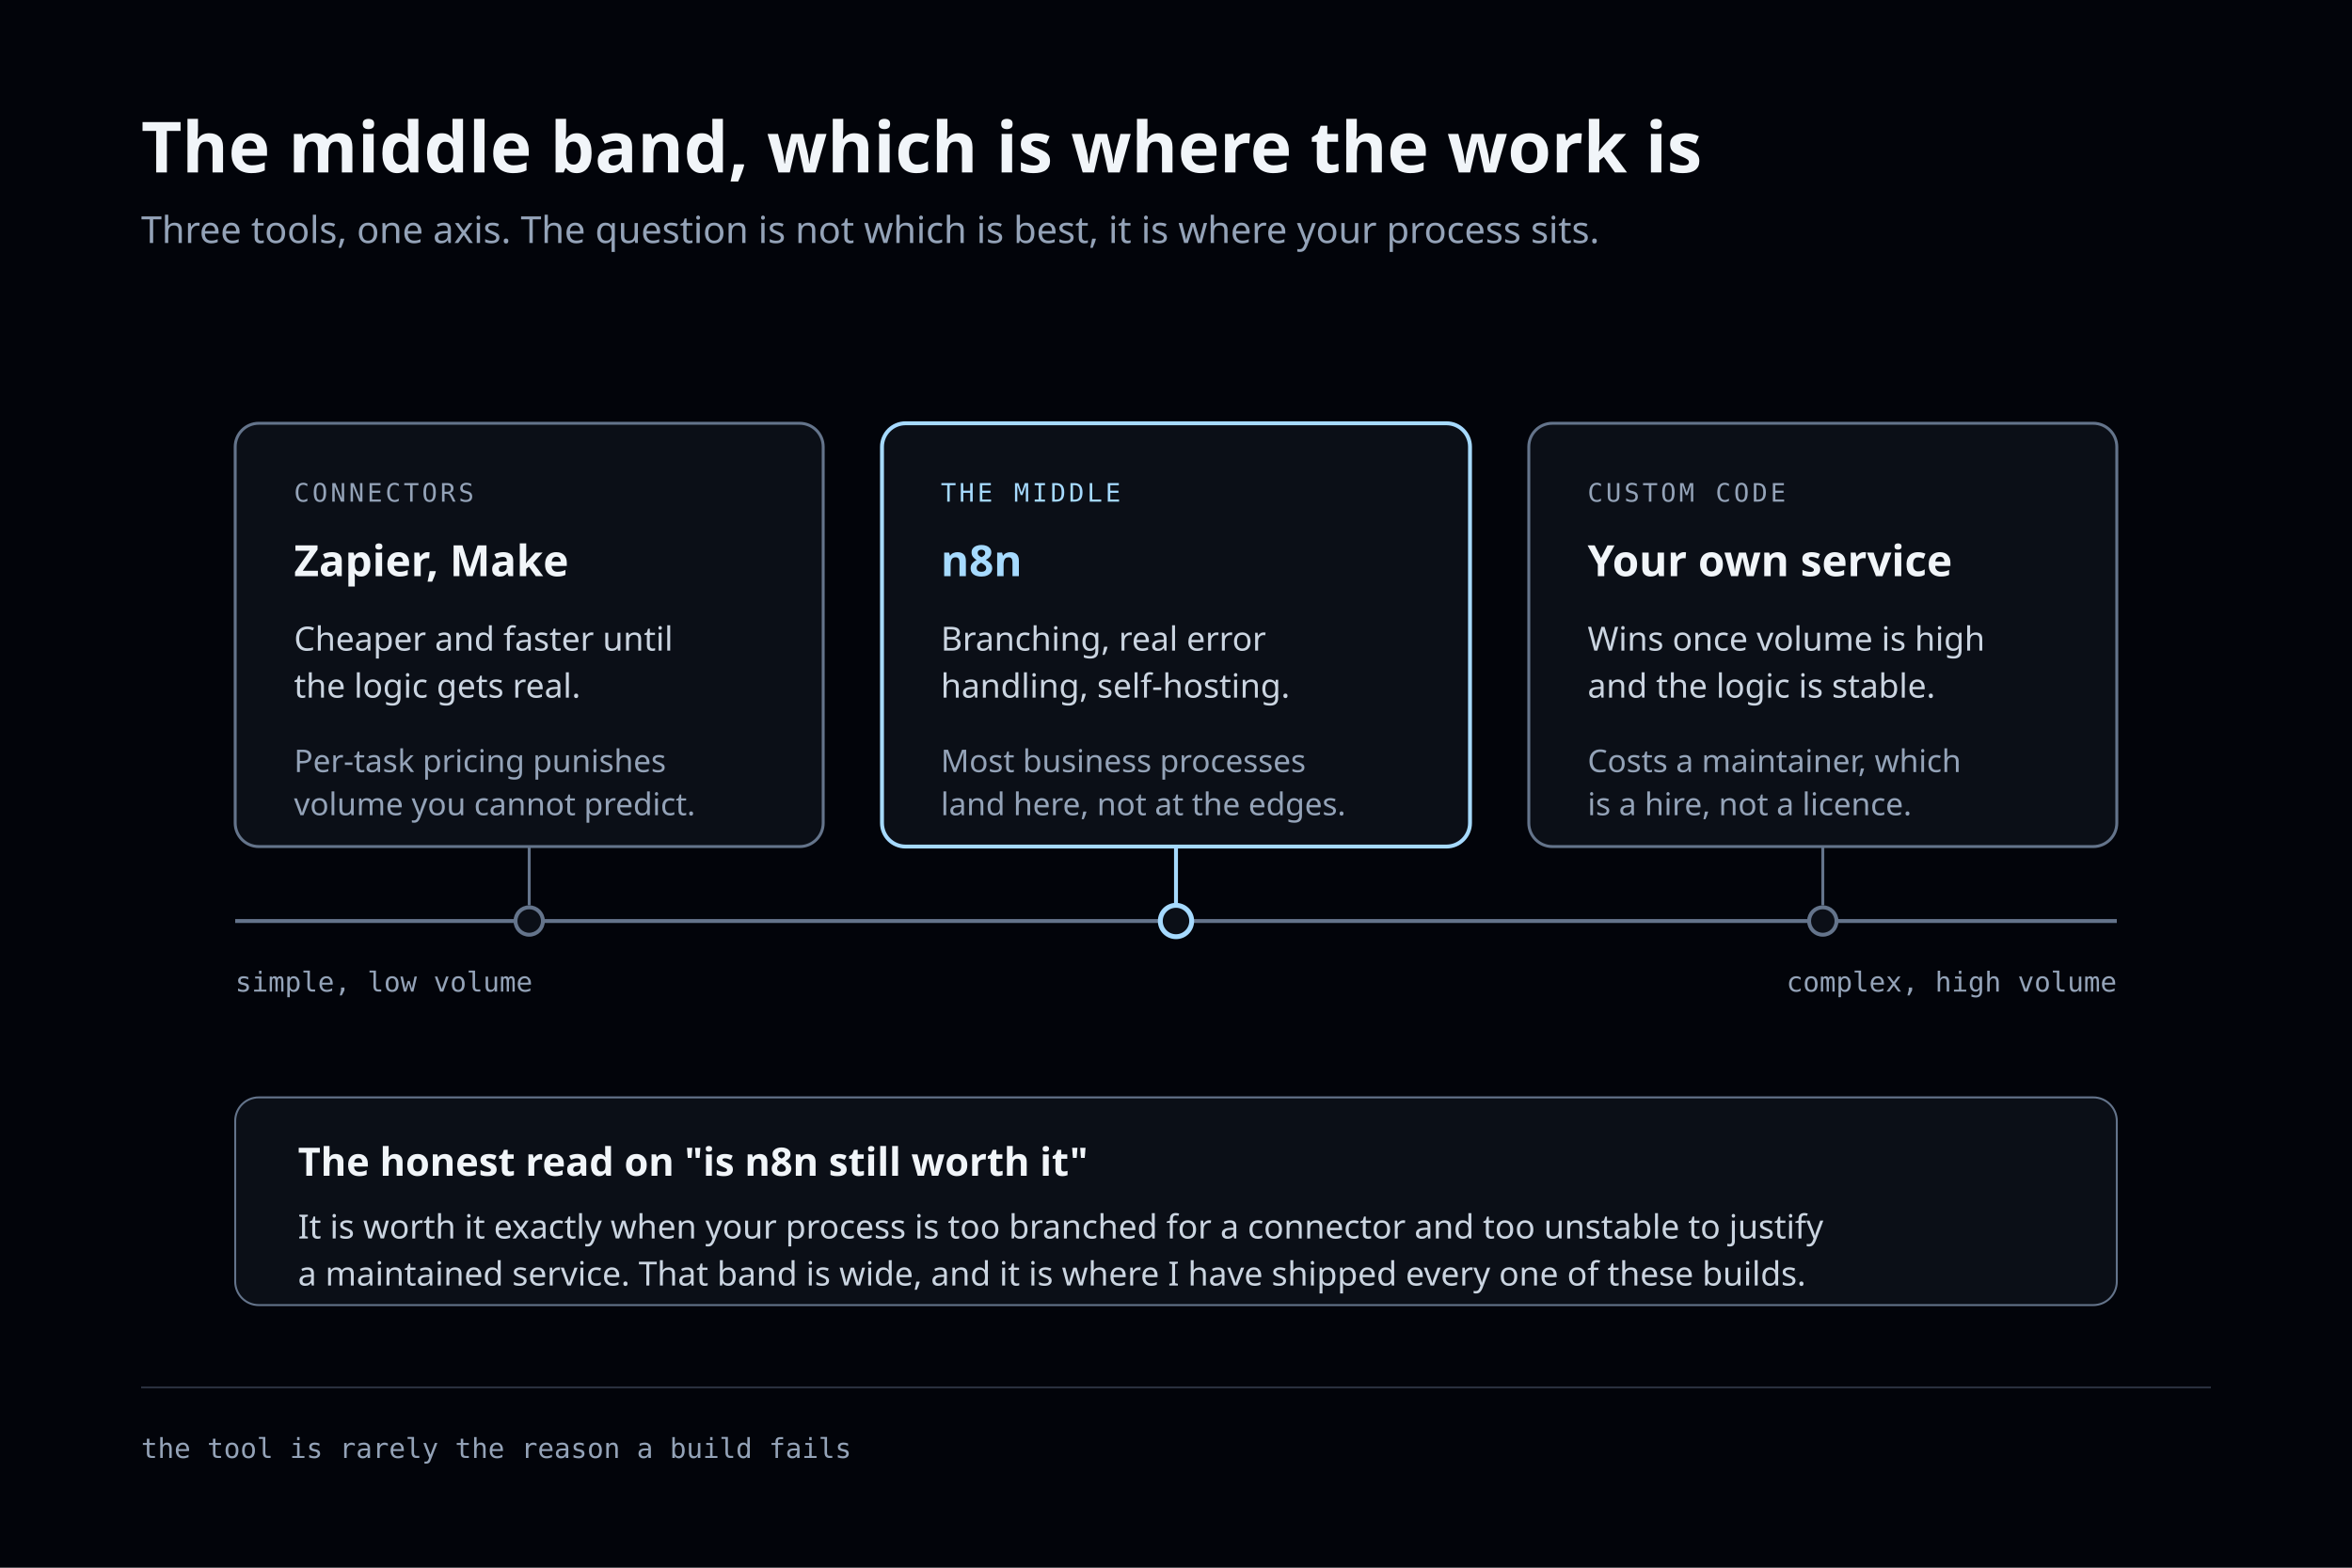
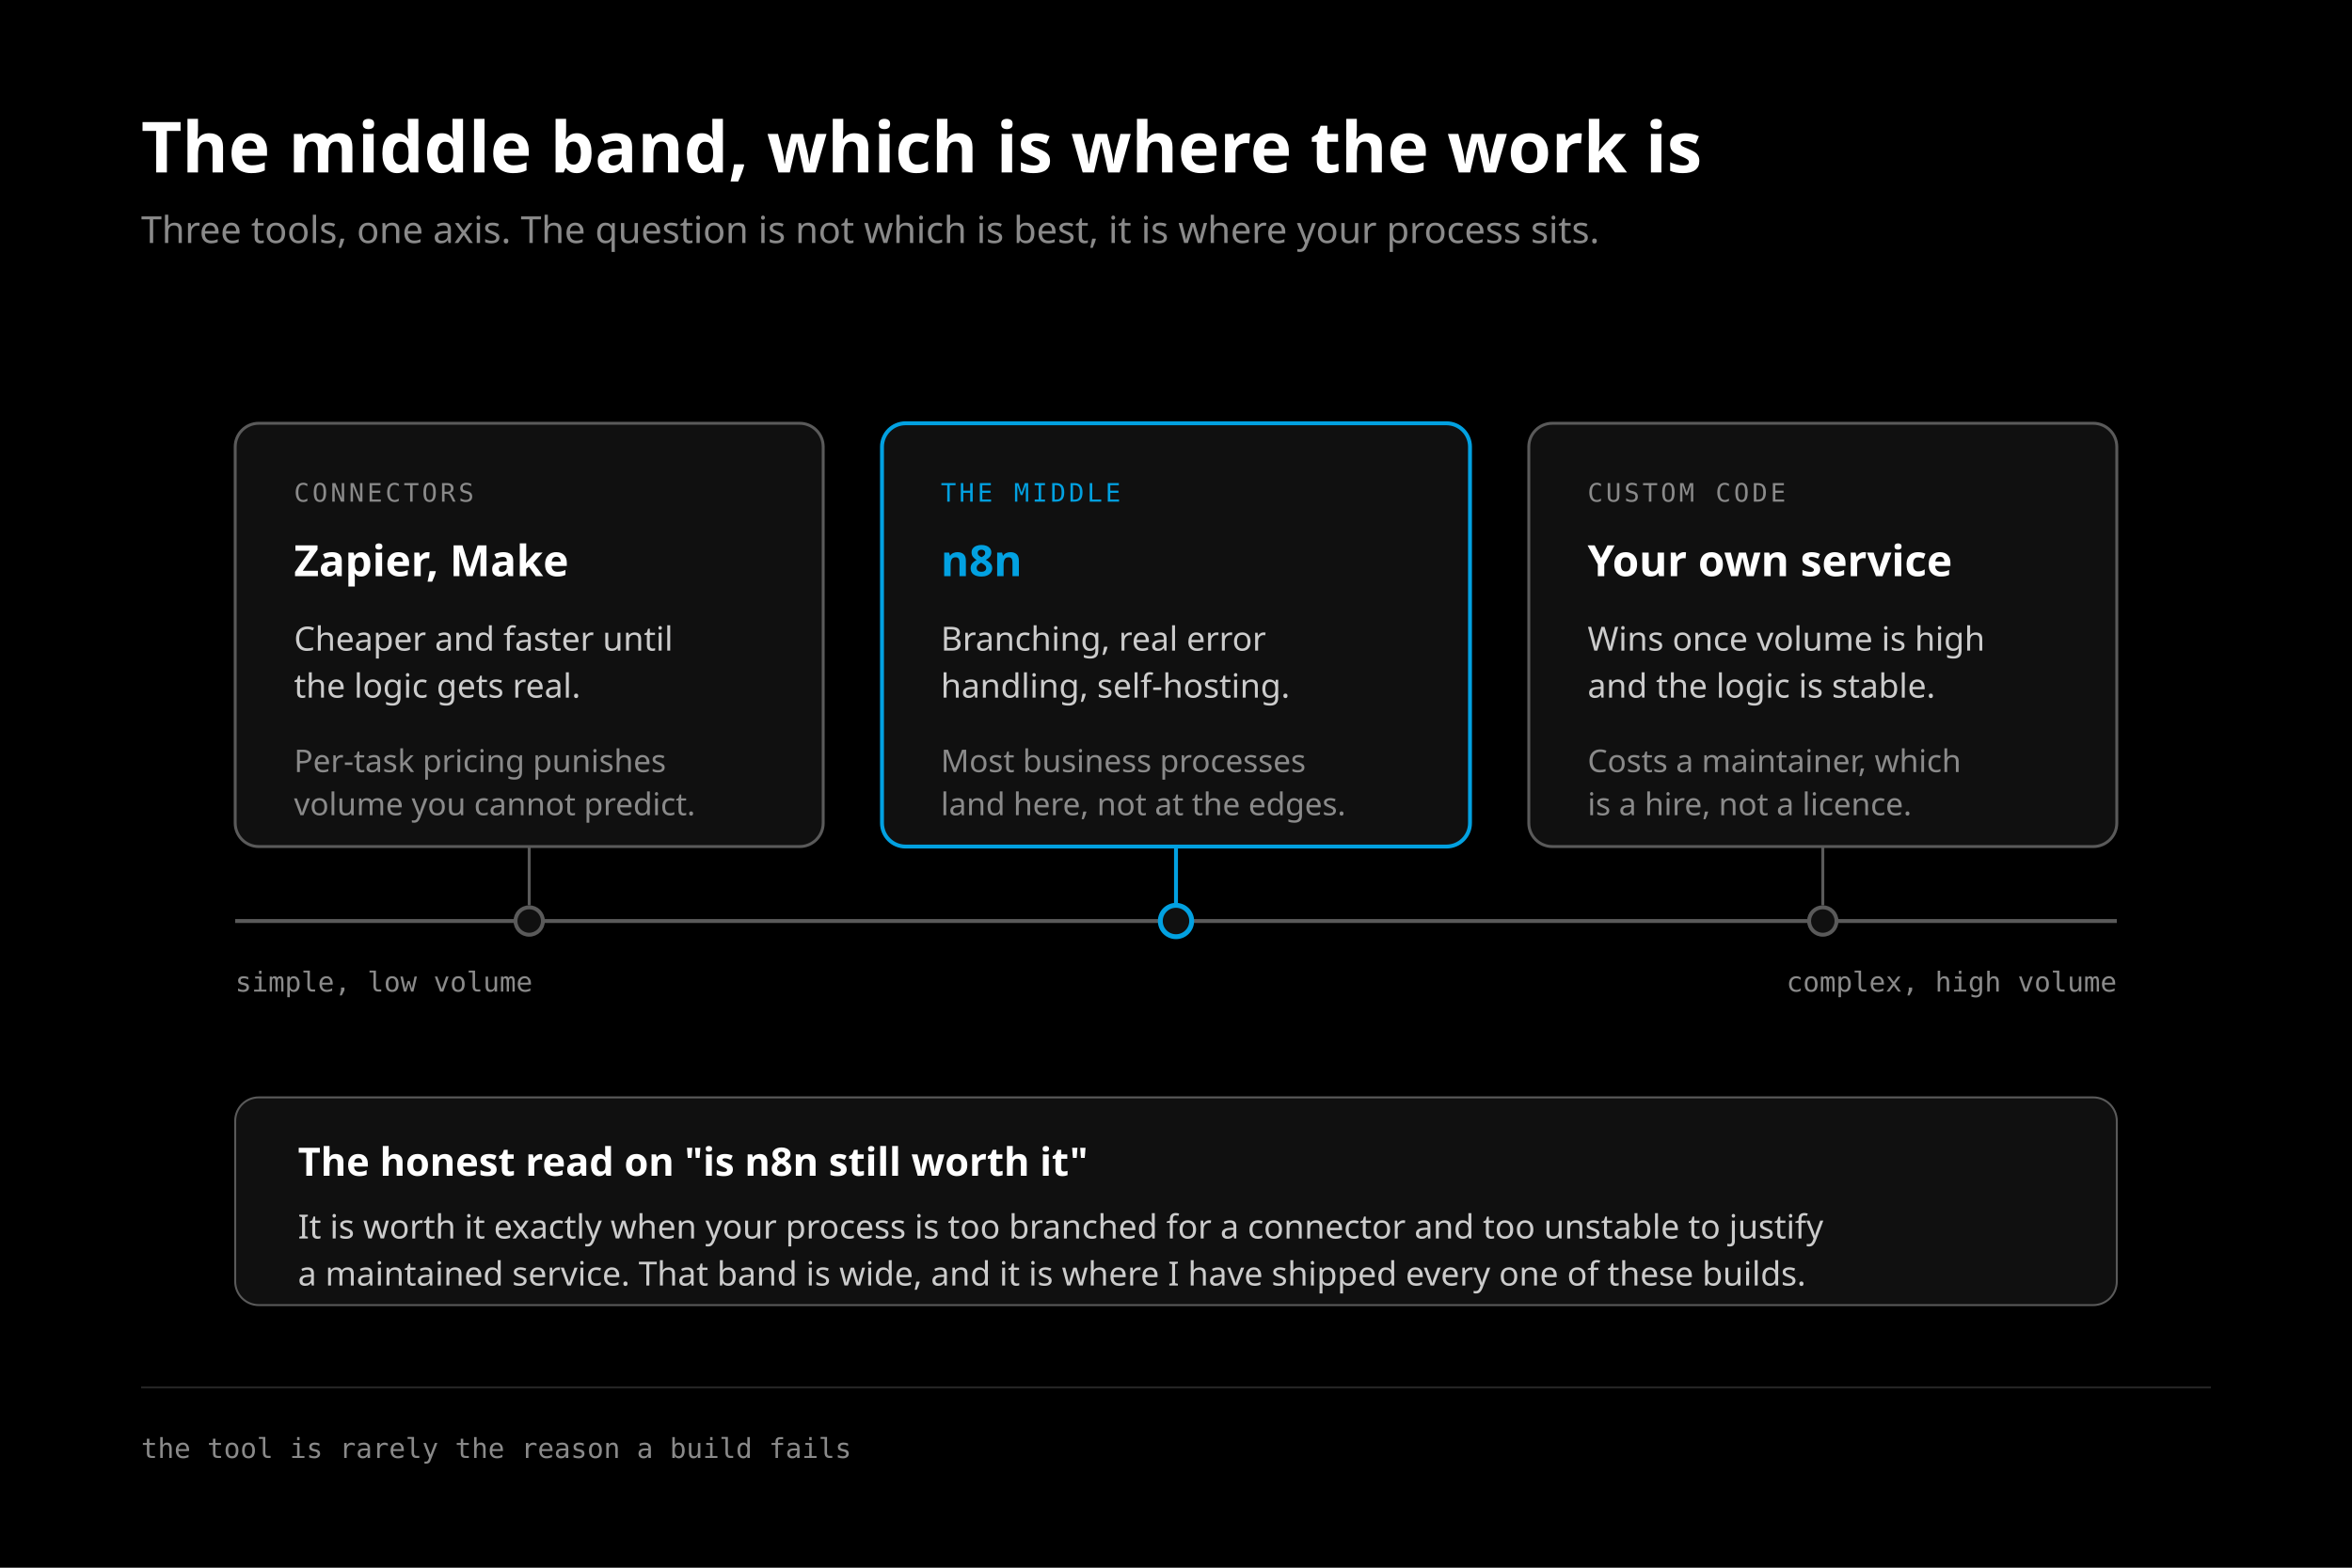
<svg xmlns="http://www.w3.org/2000/svg" viewBox="0 0 1200 800" role="img" aria-label="Where n8n sits between simple connectors and custom code. Connectors are cheaper until logic gets complex. Custom code wins at high volume. n8n covers the middle band, which is where most business processes live.">
-   <rect width="1200" height="800" fill="#02040A" />
-   <text x="72" y="88" font-family="Urbanist" font-weight="700" font-size="36" fill="#F1F5F9">The middle band, which is where the work is</text>
-   <text x="72" y="124" font-family="Urbanist" font-weight="400" font-size="19" fill="#94A3B8">Three tools, one axis. The question is not which is best, it is where your process sits.</text>
-   <line x1="120" y1="470" x2="1080" y2="470" stroke="#64748B" stroke-width="2" />
-   <text x="120" y="506" font-family="ui-monospace, Consolas, monospace" font-size="14" fill="#94A3B8">simple, low volume</text>
-   <text x="1080" y="506" text-anchor="end" font-family="ui-monospace, Consolas, monospace" font-size="14" fill="#94A3B8">complex, high volume</text>
-   <rect x="120" y="216" width="300" height="216" rx="12" fill="#0B0F17" stroke="#64748B" stroke-width="1.5" />
-   <text x="150" y="256" font-family="ui-monospace, Consolas, monospace" font-size="13" fill="#94A3B8" letter-spacing="1.5">CONNECTORS</text>
-   <text x="150" y="294" font-family="Urbanist" font-weight="700" font-size="22" fill="#F1F5F9">Zapier, Make</text>
-   <text x="150" y="332" font-family="Urbanist" font-weight="400" font-size="17" fill="#CBD5E1">Cheaper and faster until</text>
-   <text x="150" y="356" font-family="Urbanist" font-weight="400" font-size="17" fill="#CBD5E1">the logic gets real.</text>
-   <text x="150" y="394" font-family="Urbanist" font-weight="400" font-size="16" fill="#94A3B8">Per-task pricing punishes</text>
-   <text x="150" y="416" font-family="Urbanist" font-weight="400" font-size="16" fill="#94A3B8">volume you cannot predict.</text>
-   <line x1="270" y1="432" x2="270" y2="462" stroke="#64748B" stroke-width="1.5" />
-   <circle cx="270" cy="470" r="7" fill="#0B0F17" stroke="#64748B" stroke-width="2" />
-   <rect x="450" y="216" width="300" height="216" rx="12" fill="#0B0F17" stroke="#A6DAFF" stroke-width="2" />
-   <text x="480" y="256" font-family="ui-monospace, Consolas, monospace" font-size="13" fill="#A6DAFF" letter-spacing="1.5">THE MIDDLE</text>
-   <text x="480" y="294" font-family="Urbanist" font-weight="700" font-size="22" fill="#A6DAFF">n8n</text>
-   <text x="480" y="332" font-family="Urbanist" font-weight="400" font-size="17" fill="#CBD5E1">Branching, real error</text>
-   <text x="480" y="356" font-family="Urbanist" font-weight="400" font-size="17" fill="#CBD5E1">handling, self-hosting.</text>
-   <text x="480" y="394" font-family="Urbanist" font-weight="400" font-size="16" fill="#94A3B8">Most business processes</text>
-   <text x="480" y="416" font-family="Urbanist" font-weight="400" font-size="16" fill="#94A3B8">land here, not at the edges.</text>
-   <line x1="600" y1="432" x2="600" y2="462" stroke="#A6DAFF" stroke-width="2" />
-   <circle cx="600" cy="470" r="8" fill="#0B0F17" stroke="#A6DAFF" stroke-width="2.5" />
-   <rect x="780" y="216" width="300" height="216" rx="12" fill="#0B0F17" stroke="#64748B" stroke-width="1.5" />
-   <text x="810" y="256" font-family="ui-monospace, Consolas, monospace" font-size="13" fill="#94A3B8" letter-spacing="1.5">CUSTOM CODE</text>
-   <text x="810" y="294" font-family="Urbanist" font-weight="700" font-size="22" fill="#F1F5F9">Your own service</text>
-   <text x="810" y="332" font-family="Urbanist" font-weight="400" font-size="17" fill="#CBD5E1">Wins once volume is high</text>
-   <text x="810" y="356" font-family="Urbanist" font-weight="400" font-size="17" fill="#CBD5E1">and the logic is stable.</text>
-   <text x="810" y="394" font-family="Urbanist" font-weight="400" font-size="16" fill="#94A3B8">Costs a maintainer, which</text>
-   <text x="810" y="416" font-family="Urbanist" font-weight="400" font-size="16" fill="#94A3B8">is a hire, not a licence.</text>
-   <line x1="930" y1="432" x2="930" y2="462" stroke="#64748B" stroke-width="1.5" />
-   <circle cx="930" cy="470" r="7" fill="#0B0F17" stroke="#64748B" stroke-width="2" />
-   <rect x="120" y="560" width="960" height="106" rx="12" fill="#0B0F17" stroke="#64748B" stroke-width="1" />
-   <text x="152" y="600" font-family="Urbanist" font-weight="700" font-size="20" fill="#F1F5F9">The honest read on "is n8n still worth it"</text>
-   <text x="152" y="632" font-family="Urbanist" font-weight="400" font-size="17" fill="#CBD5E1">It is worth it exactly when your process is too branched for a connector and too unstable to justify</text>
-   <text x="152" y="656" font-family="Urbanist" font-weight="400" font-size="17" fill="#CBD5E1">a maintained service. That band is wide, and it is where I have shipped every one of these builds.</text>
-   <line x1="72" y1="708" x2="1128" y2="708" stroke="#64748B" stroke-width="1" opacity="0.4" />
-   <text x="72" y="744" font-family="ui-monospace, Consolas, monospace" font-size="14" fill="#94A3B8">the tool is rarely the reason a build fails</text>
+   <rect width="1200" height="800" fill="#000000" />
+   <text x="72" y="88" font-family="Urbanist" font-weight="700" font-size="36" fill="#FFFFFF">The middle band, which is where the work is</text>
+   <text x="72" y="124" font-family="Urbanist" font-weight="400" font-size="19" fill="#8A8A8A">Three tools, one axis. The question is not which is best, it is where your process sits.</text>
+   <line x1="120" y1="470" x2="1080" y2="470" stroke="#5A5A5A" stroke-width="2" />
+   <text x="120" y="506" font-family="ui-monospace, Consolas, monospace" font-size="14" fill="#8A8A8A">simple, low volume</text>
+   <text x="1080" y="506" text-anchor="end" font-family="ui-monospace, Consolas, monospace" font-size="14" fill="#8A8A8A">complex, high volume</text>
+   <rect x="120" y="216" width="300" height="216" rx="12" fill="#101010" stroke="#5A5A5A" stroke-width="1.5" />
+   <text x="150" y="256" font-family="ui-monospace, Consolas, monospace" font-size="13" fill="#8A8A8A" letter-spacing="1.5">CONNECTORS</text>
+   <text x="150" y="294" font-family="Urbanist" font-weight="700" font-size="22" fill="#FFFFFF">Zapier, Make</text>
+   <text x="150" y="332" font-family="Urbanist" font-weight="400" font-size="17" fill="#CCCCCC">Cheaper and faster until</text>
+   <text x="150" y="356" font-family="Urbanist" font-weight="400" font-size="17" fill="#CCCCCC">the logic gets real.</text>
+   <text x="150" y="394" font-family="Urbanist" font-weight="400" font-size="16" fill="#8A8A8A">Per-task pricing punishes</text>
+   <text x="150" y="416" font-family="Urbanist" font-weight="400" font-size="16" fill="#8A8A8A">volume you cannot predict.</text>
+   <line x1="270" y1="432" x2="270" y2="462" stroke="#5A5A5A" stroke-width="1.5" />
+   <circle cx="270" cy="470" r="7" fill="#101010" stroke="#5A5A5A" stroke-width="2" />
+   <rect x="450" y="216" width="300" height="216" rx="12" fill="#101010" stroke="#02A1E1" stroke-width="2" />
+   <text x="480" y="256" font-family="ui-monospace, Consolas, monospace" font-size="13" fill="#02A1E1" letter-spacing="1.5">THE MIDDLE</text>
+   <text x="480" y="294" font-family="Urbanist" font-weight="700" font-size="22" fill="#02A1E1">n8n</text>
+   <text x="480" y="332" font-family="Urbanist" font-weight="400" font-size="17" fill="#CCCCCC">Branching, real error</text>
+   <text x="480" y="356" font-family="Urbanist" font-weight="400" font-size="17" fill="#CCCCCC">handling, self-hosting.</text>
+   <text x="480" y="394" font-family="Urbanist" font-weight="400" font-size="16" fill="#8A8A8A">Most business processes</text>
+   <text x="480" y="416" font-family="Urbanist" font-weight="400" font-size="16" fill="#8A8A8A">land here, not at the edges.</text>
+   <line x1="600" y1="432" x2="600" y2="462" stroke="#02A1E1" stroke-width="2" />
+   <circle cx="600" cy="470" r="8" fill="#101010" stroke="#02A1E1" stroke-width="2.5" />
+   <rect x="780" y="216" width="300" height="216" rx="12" fill="#101010" stroke="#5A5A5A" stroke-width="1.5" />
+   <text x="810" y="256" font-family="ui-monospace, Consolas, monospace" font-size="13" fill="#8A8A8A" letter-spacing="1.5">CUSTOM CODE</text>
+   <text x="810" y="294" font-family="Urbanist" font-weight="700" font-size="22" fill="#FFFFFF">Your own service</text>
+   <text x="810" y="332" font-family="Urbanist" font-weight="400" font-size="17" fill="#CCCCCC">Wins once volume is high</text>
+   <text x="810" y="356" font-family="Urbanist" font-weight="400" font-size="17" fill="#CCCCCC">and the logic is stable.</text>
+   <text x="810" y="394" font-family="Urbanist" font-weight="400" font-size="16" fill="#8A8A8A">Costs a maintainer, which</text>
+   <text x="810" y="416" font-family="Urbanist" font-weight="400" font-size="16" fill="#8A8A8A">is a hire, not a licence.</text>
+   <line x1="930" y1="432" x2="930" y2="462" stroke="#5A5A5A" stroke-width="1.5" />
+   <circle cx="930" cy="470" r="7" fill="#101010" stroke="#5A5A5A" stroke-width="2" />
+   <rect x="120" y="560" width="960" height="106" rx="12" fill="#101010" stroke="#5A5A5A" stroke-width="1" />
+   <text x="152" y="600" font-family="Urbanist" font-weight="700" font-size="20" fill="#FFFFFF">The honest read on "is n8n still worth it"</text>
+   <text x="152" y="632" font-family="Urbanist" font-weight="400" font-size="17" fill="#CCCCCC">It is worth it exactly when your process is too branched for a connector and too unstable to justify</text>
+   <text x="152" y="656" font-family="Urbanist" font-weight="400" font-size="17" fill="#CCCCCC">a maintained service. That band is wide, and it is where I have shipped every one of these builds.</text>
+   <line x1="72" y1="708" x2="1128" y2="708" stroke="#5A5A5A" stroke-width="1" opacity="0.4" />
+   <text x="72" y="744" font-family="ui-monospace, Consolas, monospace" font-size="14" fill="#8A8A8A">the tool is rarely the reason a build fails</text>
</svg>
